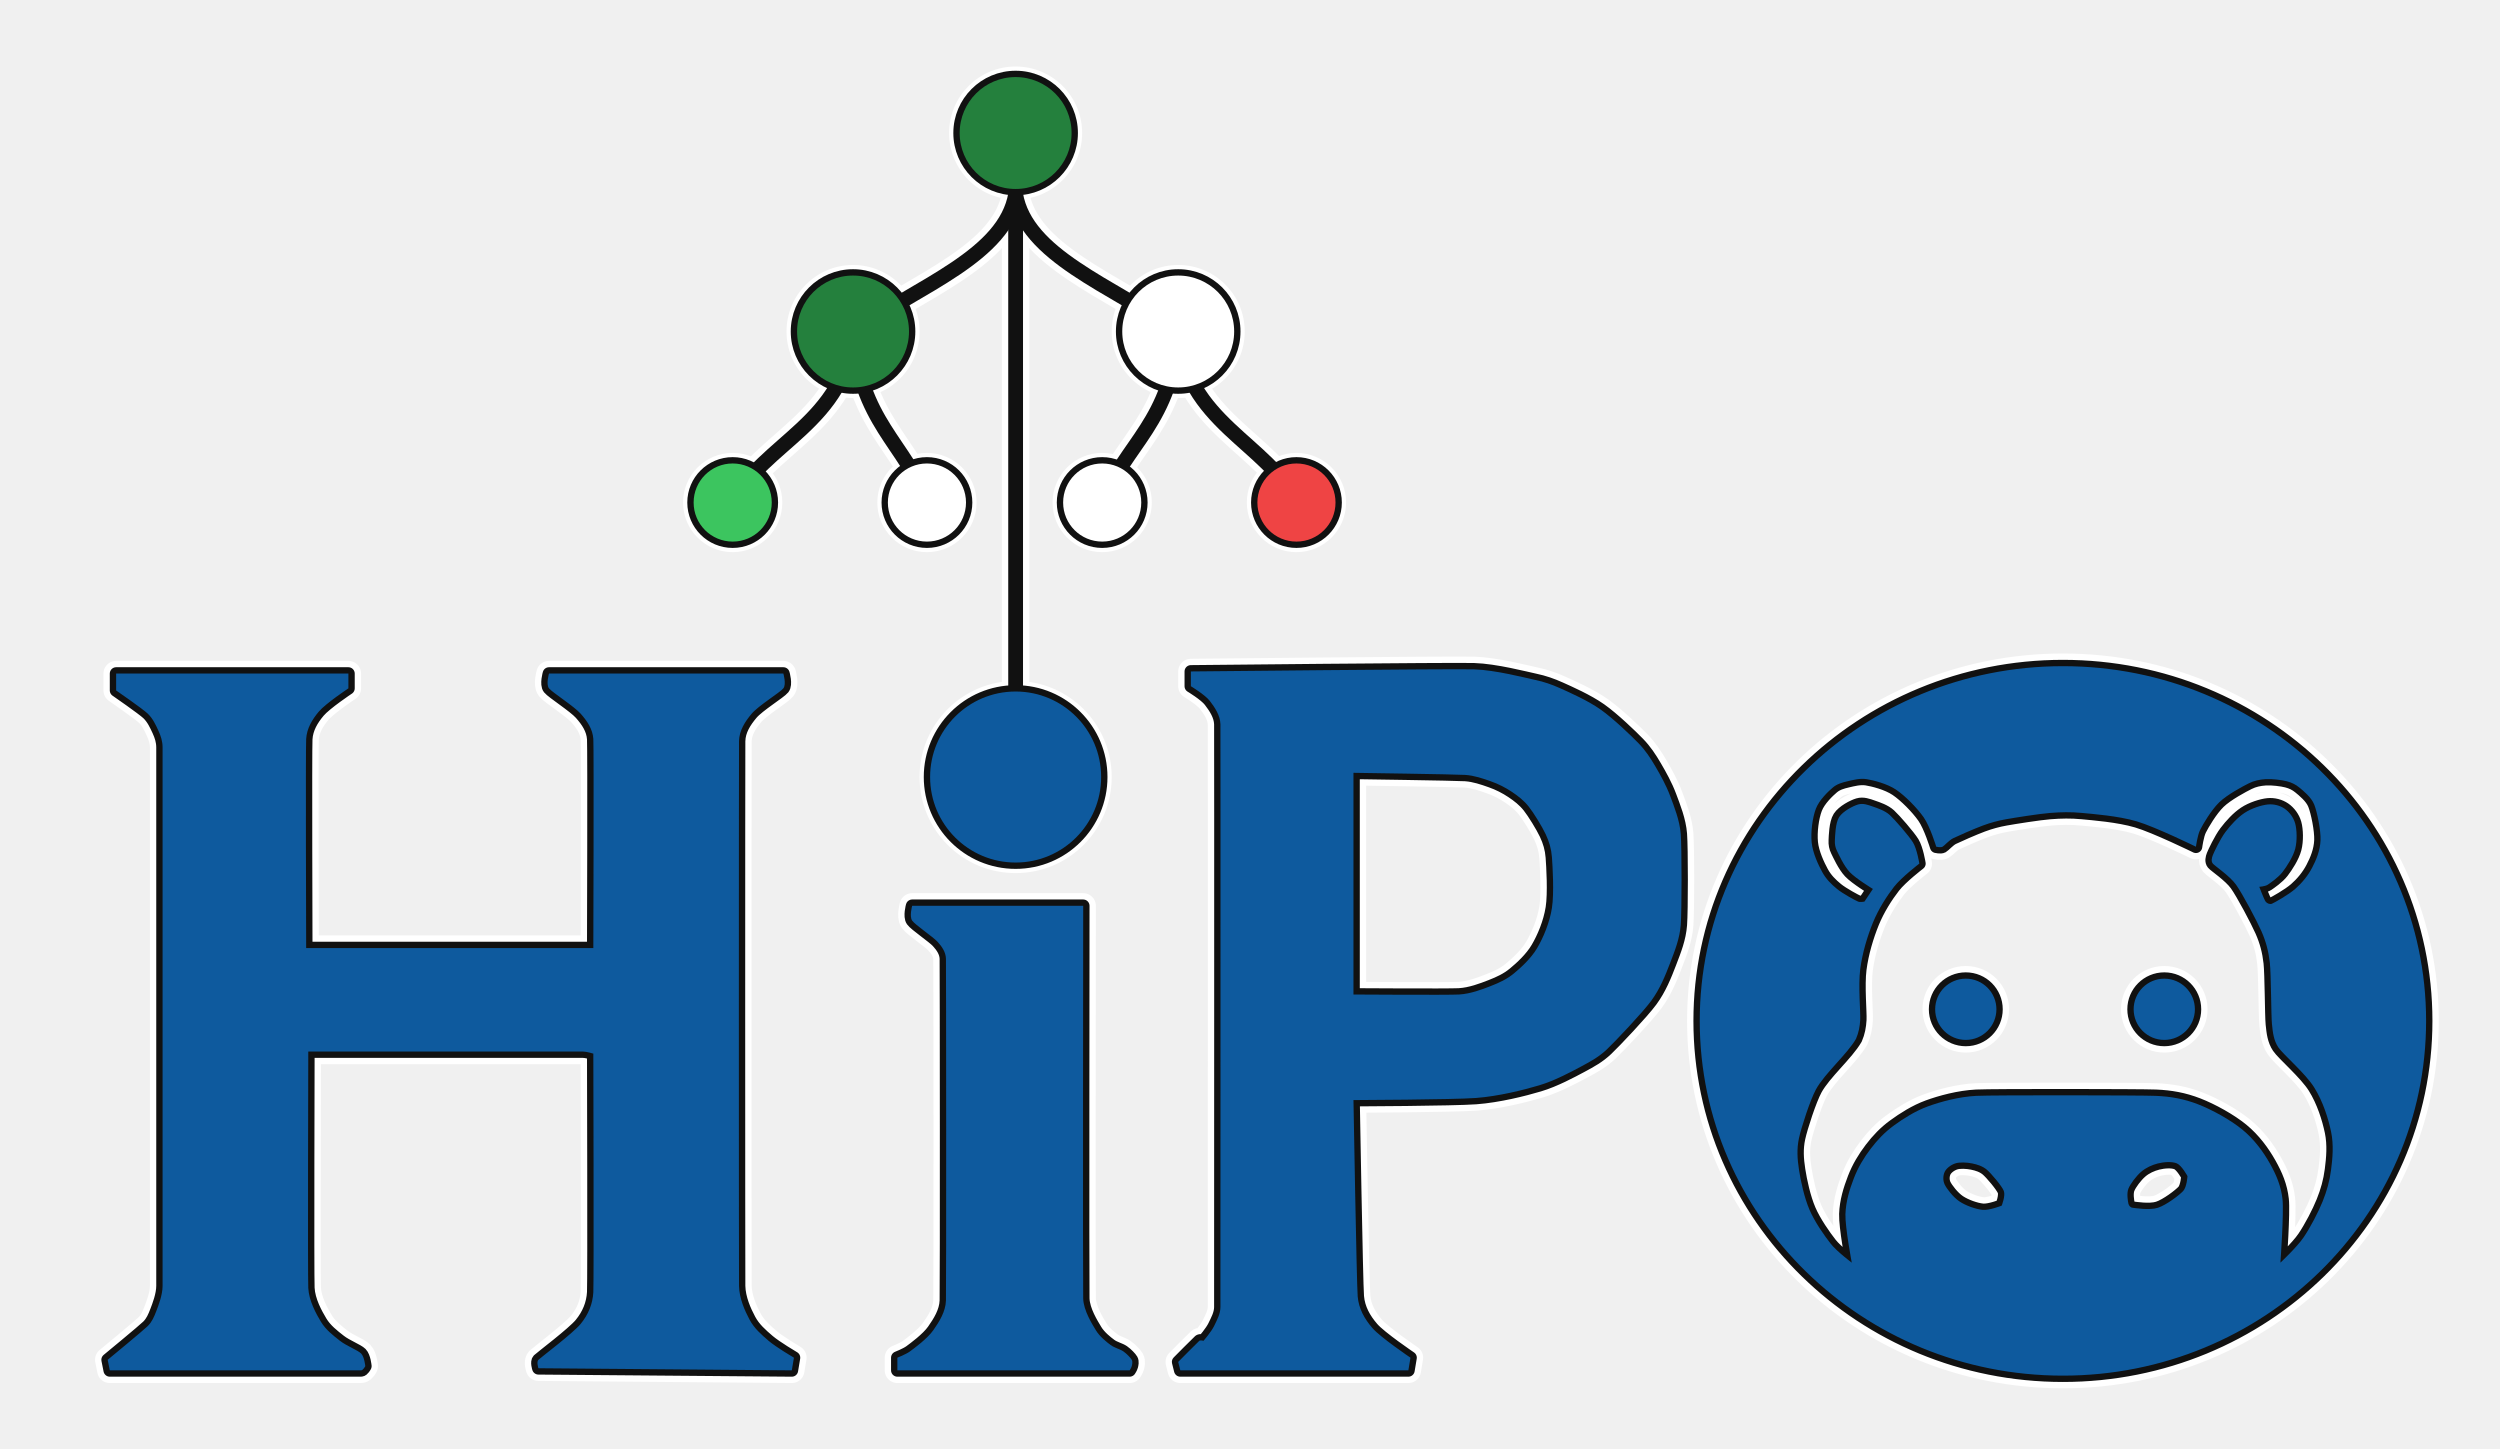
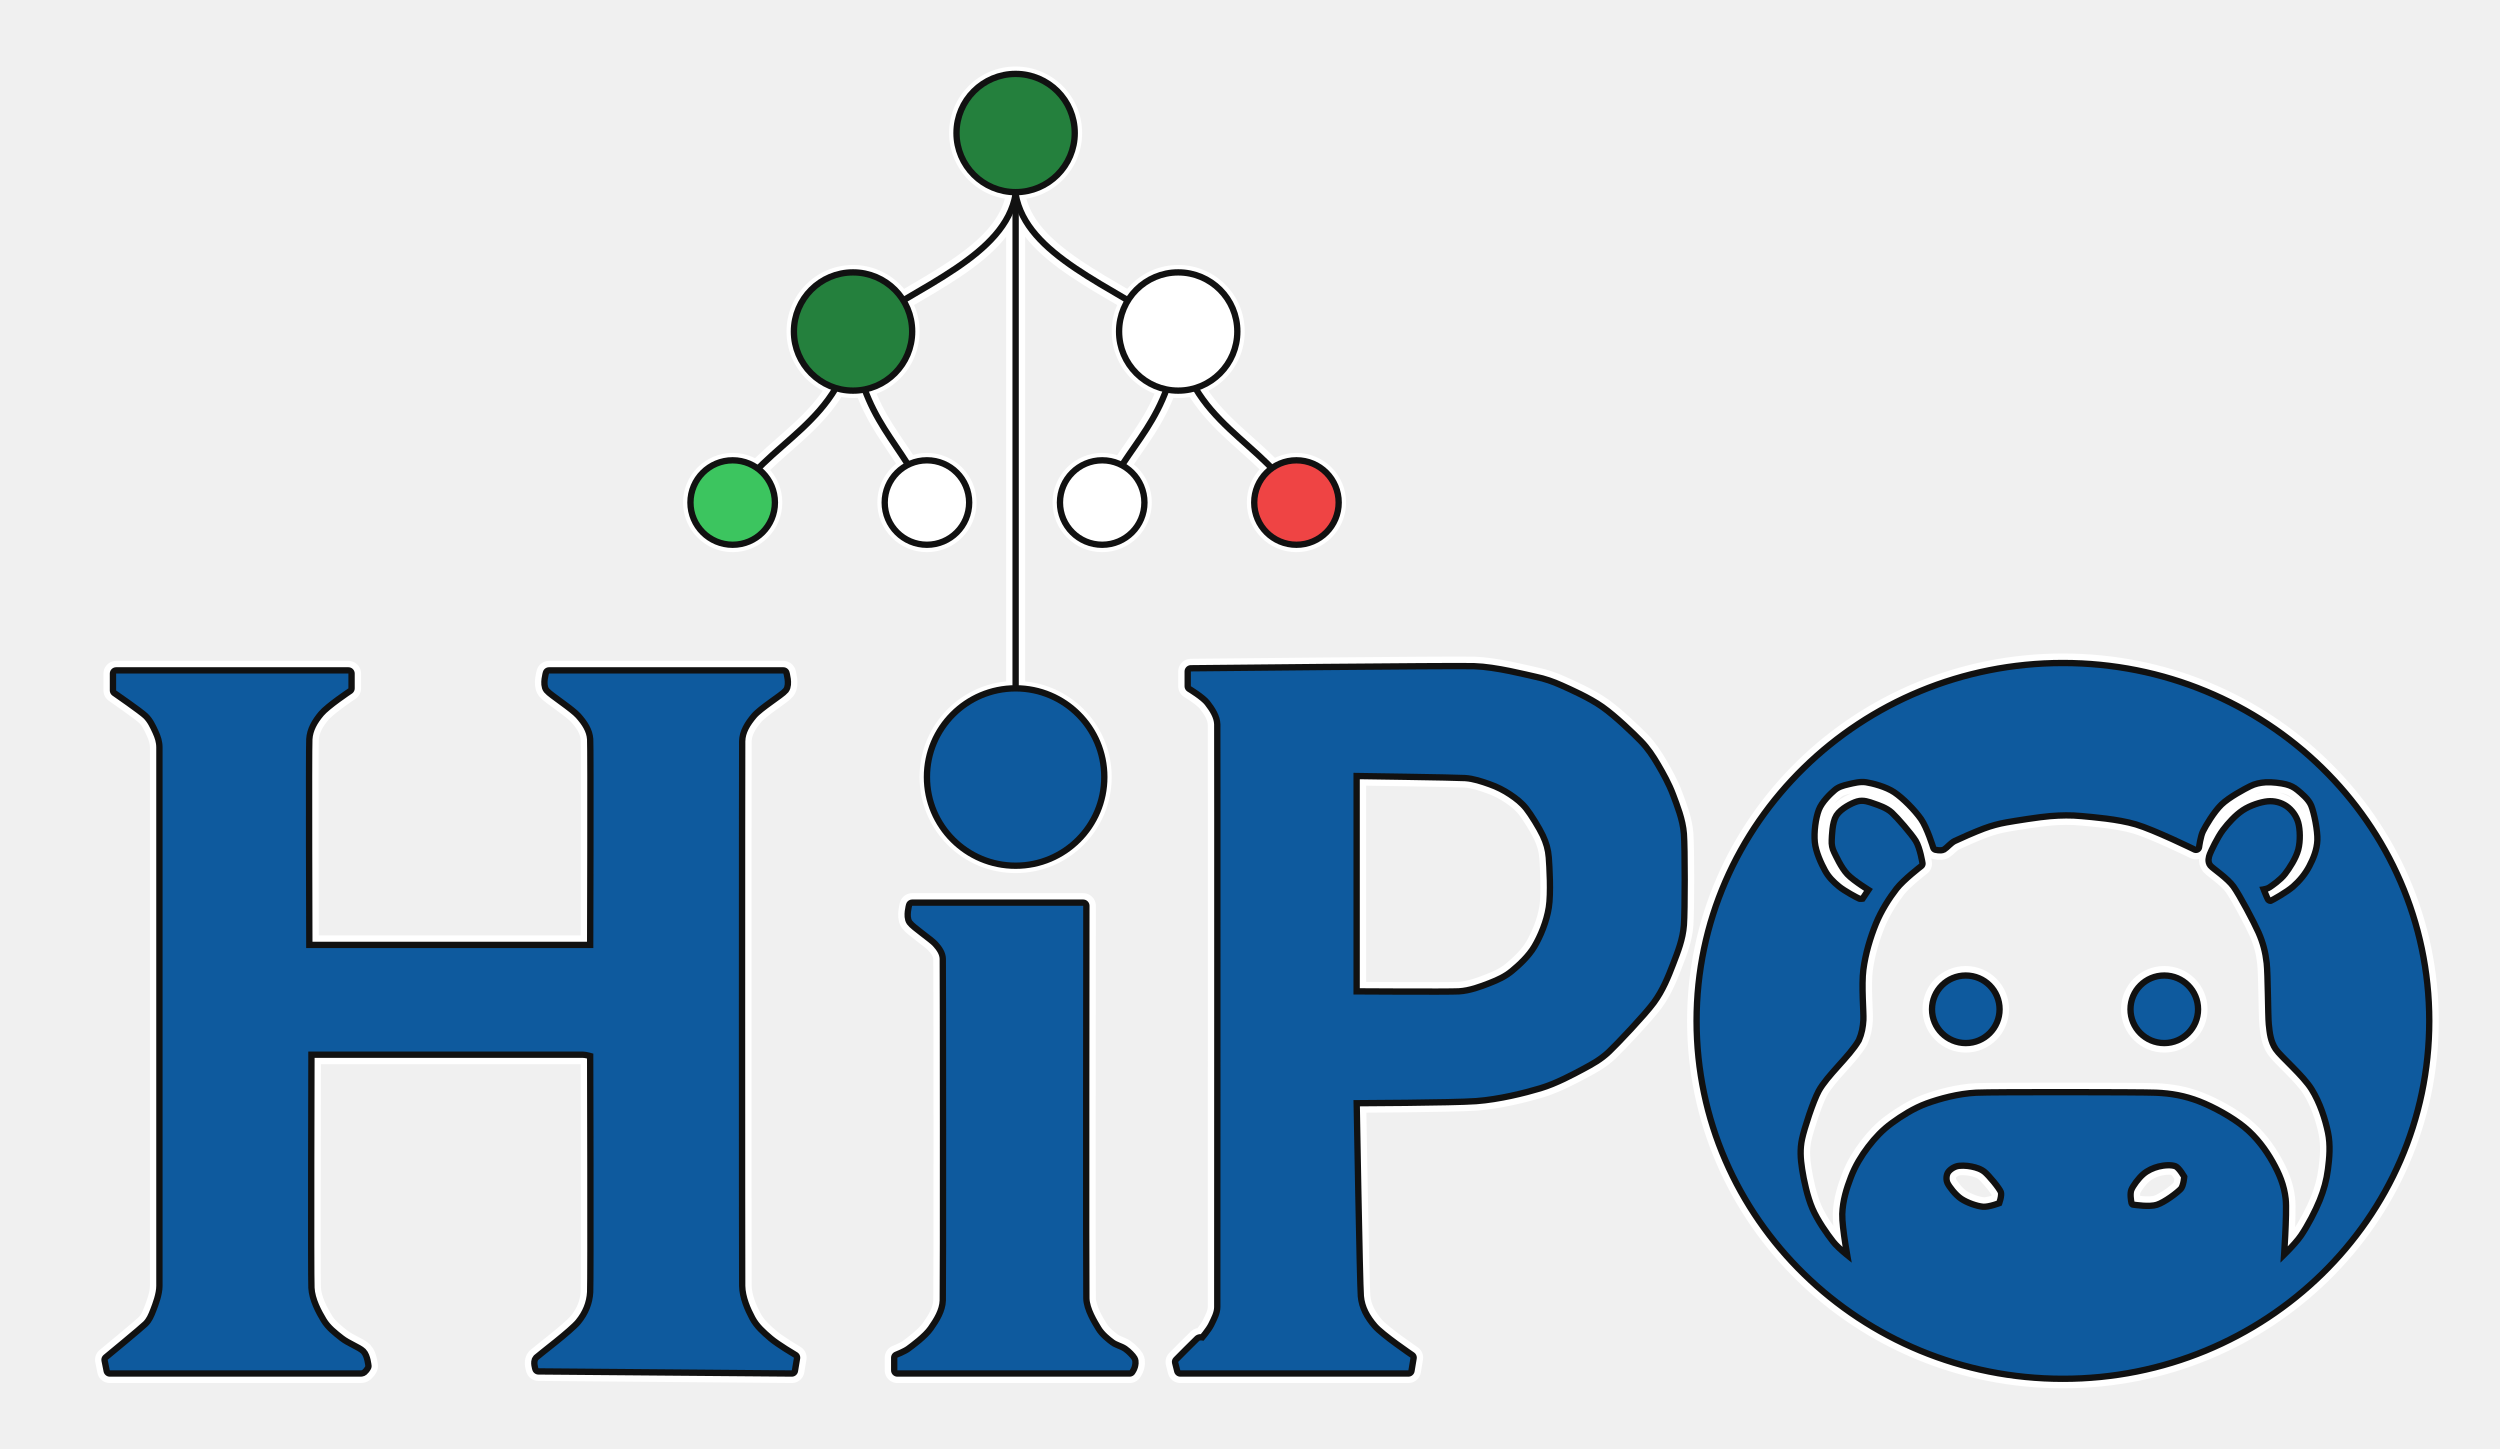
<svg xmlns="http://www.w3.org/2000/svg" width="1184" height="686" viewBox="178 152 1184 686" role="img" aria-labelledby="title desc">
  <path fill="none" stroke="#FFFFFF" stroke-width="12" stroke-linecap="round" stroke-linejoin="round" d="M1327,635.5 A172,168 0 1 0 983,635.5 A172,168 0 1 0 1327,635.5 Z M736,797 C736,797,745.5,787.4,746,787 C746.5,786.6,748,787,748,787 C748,787,751.7,782.7,753,780 C754.3,777.3,756,774.3,756,771 C756,767.7,756.1,499.2,756,495 C755.9,490.8,753.3,487,751,484 C748.7,481,742,477,742,477 C742,477,742,470,742,470 C742,470,865.7,468.7,876,469 C886.3,469.3,900.7,473.1,905,474 C909.3,474.9,913,476.2,917,478 C921,479.8,929.9,483.7,936,488 C942.1,492.3,950.7,500.6,954,504 C957.3,507.4,959.6,510.9,962,515 C964.4,519.1,967.1,523.9,969,529 C970.9,534.1,973.5,540.5,974,547 C974.5,553.5,974.5,583.5,974,590 C973.5,596.5,971.3,602,969,608 C966.7,614,964.2,620.3,960,626 C955.8,631.7,942.7,645.5,939,649 C935.3,652.5,931.5,654.6,927,657 C922.5,659.4,914.4,663.8,907,666 C899.6,668.2,887.7,671.2,877,672 C866.3,672.8,819,673,819,673 C819,673,820.5,760.2,821,766 C821.5,771.8,824.2,776.6,828,781 C831.8,785.4,846,795,846,795 C846,795,845,801,845,801 C845,801,737,801,737,801 C737,801,736,797,736,797Z M229,796 C229,796,246,782,248,780 C250,778,251,775.6,252,773 C253,770.4,255,765.3,255,761 C255,756.7,255,508.9,255,506 C255,503.1,254.2,500.6,253,498 C251.8,495.4,250.4,492.3,248,490 C245.6,487.7,233,479,233,479 C233,479,233,471,233,471 C233,471,343,471,343,471 C343,471,343,478,343,478 C343,478,332.2,485.2,329,489 C325.8,492.8,323.3,497,323,502 C322.7,507,323,601,323,601 C323,601,459,601,459,601 C459,601,459.3,506.7,459,502 C458.7,497.3,456.1,493.5,453,490 C449.9,486.5,439.5,479.9,438,478 C436.5,476.1,438,471,438,471 C438,471,549,471,549,471 C549,471,550.5,476.1,549,478 C547.5,479.9,537.2,486.2,534,490 C530.8,493.8,528.1,498,528,503 C527.9,508,527.9,755.1,528,761 C528.1,766.9,530.8,772.9,533,777 C535.2,781.1,538.5,784,542,787 C545.5,790,554,795,554,795 C554,795,553,801,553,801 C553,801,433,800,433,800 C433,800,432,797,433,796 C434,795,449.4,783.4,453,779 C456.6,774.6,458.7,769.6,459,764 C459.3,758.4,459,651,459,651 C459,651,455.8,650,454,650 C452.2,650,324,650,324,650 C324,650,323.7,756,324,762 C324.3,768,327.7,774.2,330,778 C332.3,781.8,335.8,784.5,339,787 C342.2,789.5,347.4,791.4,349,793 C350.6,794.6,351,799,351,799 C351,799,350,801,349,801 C348,801,230,801,230,801 C230,801,229,796,229,796Z M819,518 C819,518,819,623,819,623 C819,623,863.6,623.3,869,623 C874.4,622.7,879.9,620.6,884,619 C888.1,617.4,891.6,615.8,895,613 C898.4,610.2,903.1,605.9,906,601 C908.9,596.1,911.9,589,913,582 C914.1,575,913.3,562,913,558 C912.7,554,911.7,550.6,910,547 C908.3,543.4,904.3,536.9,902,534 C899.7,531.1,897,529,894,527 C891,525,887.7,523.3,884,522 C880.3,520.7,876.3,519.3,872,519 C867.7,518.7,819,518,819,518Z M1030,691 C1028.9,696.1,1029.2,700.8,1030,706 C1030.8,711.2,1032.5,719.2,1035,725 C1037.5,730.8,1042.1,737.3,1045,741 C1047.9,744.7,1055,750,1055,750 C1055,750,1051.8,733.1,1052,727 C1052.2,720.9,1054,715.2,1056,710 C1058,704.8,1060.8,700.2,1064,696 C1067.2,691.8,1070.6,688.2,1075,685 C1079.4,681.8,1085,678.2,1091,676 C1097,673.8,1105.8,671.4,1114,671 C1122.2,670.6,1191.9,670.7,1199,671 C1206.1,671.3,1212.3,672.4,1219,675 C1225.7,677.6,1234.4,682.4,1240,687 C1245.6,691.6,1249.9,697.5,1253,703 C1256.1,708.5,1258.3,713.7,1259,720 C1259.7,726.3,1258,750,1258,750 C1258,750,1265.8,742.7,1269,738 C1272.2,733.3,1276,726,1278,721 C1280,716,1281.3,711.4,1282,706 C1282.7,700.6,1283.3,694.2,1282,688 C1280.7,681.8,1278.2,673.7,1274,667 C1269.8,660.3,1259.2,651.3,1257,648 C1254.8,644.7,1254.4,641,1254,637 C1253.6,633,1253.6,613.4,1253,608 C1252.4,602.6,1251.2,598,1249,593 C1246.8,588,1240,575.2,1237,571 C1234,566.8,1226.9,562.1,1226,561 C1225.1,559.9,1225.5,558.3,1226,557 C1226.5,555.7,1229.5,549.3,1232,546 C1234.5,542.7,1237.7,539.2,1241,537 C1244.3,534.8,1249.1,533.3,1252,533 C1254.9,532.7,1257.8,533.5,1260,535 C1262.2,536.5,1264.2,539.1,1265,542 C1265.8,544.9,1266,550.2,1265,554 C1264,557.8,1261,562.4,1259,565 C1257,567.6,1253.2,570.2,1252,571 C1250.8,571.8,1248,572,1248,572 C1248,572,1250.3,578.1,1251,579 C1251.7,579.9,1253,580.4,1254,580 C1255,579.6,1261.8,575.8,1265,573 C1268.2,570.2,1271,566.8,1273,563 C1275,559.2,1276.8,554.8,1277,550 C1277.2,545.2,1275.4,536.5,1274,533 C1272.6,529.5,1268.8,526.5,1267,525 C1265.2,523.5,1263.3,522.6,1261,522 C1258.7,521.4,1253.9,520.8,1251,521 C1248.1,521.2,1245.6,521.7,1243,523 C1240.4,524.3,1232.8,528.3,1229,532 C1225.2,535.7,1221.3,542.4,1220,545 C1218.7,547.6,1218,553,1218,553 C1218,553,1198.8,543.6,1190,541 C1181.2,538.4,1169.2,537.5,1164,537 C1158.8,536.5,1154.2,536.6,1149,537 C1143.8,537.4,1131.9,539.3,1128,540 C1124.1,540.7,1120.8,541.6,1117,543 C1113.2,544.4,1105,548,1103,549 C1101,550,1098.9,552.5,1098,553 C1097.1,553.5,1095,553,1095,553 C1095,553,1092.1,543.4,1089,539 C1085.9,534.6,1080.3,528.9,1076,526 C1071.7,523.1,1065.1,521.5,1062,521 C1058.9,520.5,1055.6,521.4,1053,522 C1050.4,522.6,1048,523.3,1046,525 C1044,526.7,1039.6,530.8,1038,535 C1036.4,539.2,1035.5,546,1036,551 C1036.5,556,1039.2,561.7,1041,565 C1042.8,568.3,1045.2,570.7,1048,573 C1050.8,575.3,1057,578.6,1058,579 C1059,579.4,1061,579,1061,579 C1061,579,1065,573,1065,573 C1065,573,1056.8,568,1054,565 C1051.2,562,1048.8,556.6,1048,555 C1047.2,553.4,1046.9,551.8,1047,550 C1047.1,548.2,1047.2,541.8,1049,539 C1050.8,536.2,1055.6,533.7,1058,533 C1060.4,532.3,1062.7,533.2,1065,534 C1067.3,534.8,1070.7,535.9,1073,538 C1075.3,540.1,1082.1,547.9,1084,551 C1085.9,554.1,1087,561,1087,561 C1087,561,1078.5,567.5,1075,572 C1071.5,576.5,1067.6,582.6,1065,589 C1062.4,595.4,1060,603.3,1059,611 C1058,618.7,1059.2,631.8,1059,635 C1058.8,638.2,1058.3,641,1057,644 C1052.8,651.3,1042.2,660.3,1038,668 C1035.3,673,1031.1,685.9,1030,691Z M603,795 C603,795,607.1,793.4,609,792 C610.9,790.6,617.2,786,620,782 C622.8,778,625.8,773.3,626,768 C626.2,762.7,626.1,609.1,626,606 C625.9,602.9,624.1,600.3,622,598 C619.9,595.7,611.4,590,610,588 C608.6,586,610,581,610,581 C610,581,691,581,691,581 C691,581,690.8,761.3,691,767 C691.2,772.7,695.2,779,697,782 C698.8,785,702.1,787.6,704,789 C705.9,790.4,708.4,790.9,710,792 C711.6,793.1,713.5,795.1,714,796 C714.5,796.9,714.2,798.2,714,799 C713.8,799.8,713,801,713,801 C713,801,603,801,603,801 C603,801,603,795,603,795Z M1123.5,630 A14.5,14.5 0 1 0 1094.5,630 A14.5,14.5 0 1 0 1123.5,630Z M1217.5,630 A14.5,14.5 0 1 0 1188.5,630 A14.5,14.5 0 1 0 1217.5,630Z M1099,707 C1098.2,708.7,1098.1,711.1,1099,713 C1099.9,714.9,1103,719,1106,721 C1109,723,1113.8,724.7,1117,725 C1120.2,725.3,1126,723,1126,723 C1126,723,1127.9,718.3,1127,716 C1126.1,713.7,1121,707.7,1119,706 C1117,704.3,1114.5,703.5,1112,703 C1109.5,702.5,1106.1,702.3,1104,703 C1101.9,703.7,1099.8,705.3,1099,707Z M1186,715 C1185.1,717.3,1185.8,721,1186,722 C1186.2,723,1187,723.9,1188,724 C1189,724.1,1196,725.3,1200,724 C1204,722.7,1210.3,717.9,1212,716 C1213.7,714.1,1214,709,1214,709 C1214,709,1211.3,704,1209,703 C1206.7,702,1202.8,702.3,1200,703 C1197.2,703.7,1194.3,705,1192,707 C1189.7,709,1186.9,712.7,1186,715Z" />
  <path fill="none" stroke="#111111" stroke-width="6" stroke-linecap="round" stroke-linejoin="round" d="M1327,635.5 A172,168 0 1 0 983,635.5 A172,168 0 1 0 1327,635.5 Z M736,797 C736,797,745.5,787.4,746,787 C746.5,786.6,748,787,748,787 C748,787,751.7,782.7,753,780 C754.3,777.3,756,774.3,756,771 C756,767.7,756.1,499.2,756,495 C755.9,490.8,753.3,487,751,484 C748.7,481,742,477,742,477 C742,477,742,470,742,470 C742,470,865.7,468.7,876,469 C886.3,469.3,900.7,473.1,905,474 C909.3,474.9,913,476.2,917,478 C921,479.8,929.9,483.7,936,488 C942.1,492.3,950.7,500.6,954,504 C957.3,507.4,959.6,510.9,962,515 C964.4,519.1,967.1,523.9,969,529 C970.9,534.1,973.5,540.5,974,547 C974.5,553.5,974.5,583.5,974,590 C973.5,596.5,971.3,602,969,608 C966.7,614,964.2,620.3,960,626 C955.8,631.7,942.7,645.5,939,649 C935.3,652.5,931.5,654.6,927,657 C922.5,659.4,914.4,663.8,907,666 C899.6,668.2,887.7,671.2,877,672 C866.3,672.8,819,673,819,673 C819,673,820.5,760.2,821,766 C821.5,771.8,824.2,776.6,828,781 C831.8,785.4,846,795,846,795 C846,795,845,801,845,801 C845,801,737,801,737,801 C737,801,736,797,736,797Z M229,796 C229,796,246,782,248,780 C250,778,251,775.6,252,773 C253,770.4,255,765.3,255,761 C255,756.7,255,508.9,255,506 C255,503.1,254.2,500.6,253,498 C251.8,495.4,250.4,492.3,248,490 C245.6,487.7,233,479,233,479 C233,479,233,471,233,471 C233,471,343,471,343,471 C343,471,343,478,343,478 C343,478,332.2,485.2,329,489 C325.8,492.8,323.3,497,323,502 C322.7,507,323,601,323,601 C323,601,459,601,459,601 C459,601,459.3,506.7,459,502 C458.7,497.3,456.1,493.5,453,490 C449.9,486.5,439.5,479.9,438,478 C436.5,476.1,438,471,438,471 C438,471,549,471,549,471 C549,471,550.5,476.1,549,478 C547.5,479.9,537.2,486.2,534,490 C530.8,493.8,528.1,498,528,503 C527.9,508,527.9,755.1,528,761 C528.1,766.9,530.8,772.9,533,777 C535.2,781.1,538.5,784,542,787 C545.5,790,554,795,554,795 C554,795,553,801,553,801 C553,801,433,800,433,800 C433,800,432,797,433,796 C434,795,449.4,783.4,453,779 C456.6,774.6,458.7,769.6,459,764 C459.3,758.4,459,651,459,651 C459,651,455.8,650,454,650 C452.2,650,324,650,324,650 C324,650,323.7,756,324,762 C324.3,768,327.7,774.2,330,778 C332.3,781.8,335.8,784.5,339,787 C342.2,789.5,347.4,791.4,349,793 C350.6,794.6,351,799,351,799 C351,799,350,801,349,801 C348,801,230,801,230,801 C230,801,229,796,229,796Z M819,518 C819,518,819,623,819,623 C819,623,863.6,623.3,869,623 C874.4,622.7,879.9,620.6,884,619 C888.1,617.4,891.6,615.8,895,613 C898.4,610.2,903.1,605.9,906,601 C908.9,596.1,911.9,589,913,582 C914.1,575,913.3,562,913,558 C912.7,554,911.7,550.6,910,547 C908.3,543.4,904.3,536.9,902,534 C899.7,531.1,897,529,894,527 C891,525,887.7,523.3,884,522 C880.3,520.7,876.3,519.3,872,519 C867.7,518.7,819,518,819,518Z M1030,691 C1028.9,696.1,1029.2,700.8,1030,706 C1030.8,711.2,1032.5,719.2,1035,725 C1037.5,730.8,1042.1,737.3,1045,741 C1047.9,744.7,1055,750,1055,750 C1055,750,1051.8,733.1,1052,727 C1052.2,720.9,1054,715.2,1056,710 C1058,704.8,1060.8,700.2,1064,696 C1067.2,691.8,1070.6,688.2,1075,685 C1079.4,681.8,1085,678.2,1091,676 C1097,673.8,1105.8,671.4,1114,671 C1122.2,670.6,1191.9,670.7,1199,671 C1206.1,671.3,1212.3,672.4,1219,675 C1225.7,677.6,1234.4,682.4,1240,687 C1245.6,691.6,1249.9,697.5,1253,703 C1256.1,708.5,1258.3,713.7,1259,720 C1259.7,726.3,1258,750,1258,750 C1258,750,1265.8,742.7,1269,738 C1272.2,733.3,1276,726,1278,721 C1280,716,1281.3,711.4,1282,706 C1282.7,700.6,1283.3,694.2,1282,688 C1280.7,681.8,1278.2,673.7,1274,667 C1269.8,660.3,1259.2,651.3,1257,648 C1254.8,644.7,1254.4,641,1254,637 C1253.6,633,1253.6,613.4,1253,608 C1252.4,602.6,1251.2,598,1249,593 C1246.8,588,1240,575.2,1237,571 C1234,566.8,1226.9,562.1,1226,561 C1225.1,559.9,1225.5,558.3,1226,557 C1226.5,555.7,1229.5,549.3,1232,546 C1234.5,542.7,1237.7,539.2,1241,537 C1244.3,534.8,1249.1,533.3,1252,533 C1254.9,532.7,1257.8,533.5,1260,535 C1262.2,536.5,1264.2,539.1,1265,542 C1265.8,544.9,1266,550.2,1265,554 C1264,557.8,1261,562.4,1259,565 C1257,567.6,1253.2,570.2,1252,571 C1250.8,571.8,1248,572,1248,572 C1248,572,1250.3,578.1,1251,579 C1251.7,579.9,1253,580.4,1254,580 C1255,579.6,1261.8,575.8,1265,573 C1268.2,570.2,1271,566.8,1273,563 C1275,559.2,1276.8,554.8,1277,550 C1277.2,545.2,1275.4,536.5,1274,533 C1272.6,529.5,1268.8,526.5,1267,525 C1265.2,523.5,1263.3,522.6,1261,522 C1258.7,521.4,1253.9,520.8,1251,521 C1248.1,521.2,1245.6,521.7,1243,523 C1240.4,524.3,1232.8,528.3,1229,532 C1225.2,535.7,1221.3,542.4,1220,545 C1218.7,547.6,1218,553,1218,553 C1218,553,1198.8,543.6,1190,541 C1181.2,538.4,1169.2,537.5,1164,537 C1158.8,536.5,1154.2,536.6,1149,537 C1143.8,537.4,1131.9,539.3,1128,540 C1124.1,540.7,1120.8,541.6,1117,543 C1113.2,544.4,1105,548,1103,549 C1101,550,1098.9,552.5,1098,553 C1097.1,553.5,1095,553,1095,553 C1095,553,1092.1,543.4,1089,539 C1085.9,534.6,1080.3,528.9,1076,526 C1071.7,523.1,1065.1,521.5,1062,521 C1058.9,520.5,1055.6,521.4,1053,522 C1050.4,522.6,1048,523.3,1046,525 C1044,526.7,1039.6,530.8,1038,535 C1036.4,539.2,1035.5,546,1036,551 C1036.5,556,1039.2,561.7,1041,565 C1042.8,568.3,1045.2,570.7,1048,573 C1050.8,575.3,1057,578.6,1058,579 C1059,579.4,1061,579,1061,579 C1061,579,1065,573,1065,573 C1065,573,1056.8,568,1054,565 C1051.2,562,1048.8,556.6,1048,555 C1047.2,553.4,1046.9,551.8,1047,550 C1047.1,548.2,1047.2,541.8,1049,539 C1050.8,536.2,1055.6,533.7,1058,533 C1060.4,532.3,1062.7,533.2,1065,534 C1067.3,534.8,1070.7,535.9,1073,538 C1075.3,540.1,1082.1,547.9,1084,551 C1085.9,554.1,1087,561,1087,561 C1087,561,1078.5,567.5,1075,572 C1071.5,576.5,1067.6,582.6,1065,589 C1062.4,595.4,1060,603.3,1059,611 C1058,618.7,1059.2,631.8,1059,635 C1058.8,638.2,1058.3,641,1057,644 C1052.8,651.3,1042.2,660.3,1038,668 C1035.3,673,1031.1,685.9,1030,691Z M603,795 C603,795,607.1,793.4,609,792 C610.9,790.6,617.2,786,620,782 C622.8,778,625.8,773.3,626,768 C626.2,762.7,626.1,609.1,626,606 C625.9,602.9,624.1,600.3,622,598 C619.9,595.7,611.4,590,610,588 C608.6,586,610,581,610,581 C610,581,691,581,691,581 C691,581,690.8,761.3,691,767 C691.2,772.7,695.2,779,697,782 C698.8,785,702.1,787.6,704,789 C705.9,790.4,708.4,790.9,710,792 C711.6,793.1,713.5,795.1,714,796 C714.5,796.9,714.2,798.2,714,799 C713.8,799.8,713,801,713,801 C713,801,603,801,603,801 C603,801,603,795,603,795Z M1123.5,630 A14.5,14.5 0 1 0 1094.5,630 A14.5,14.5 0 1 0 1123.5,630Z M1217.5,630 A14.5,14.5 0 1 0 1188.5,630 A14.5,14.5 0 1 0 1217.5,630Z M1099,707 C1098.2,708.7,1098.1,711.1,1099,713 C1099.9,714.9,1103,719,1106,721 C1109,723,1113.8,724.7,1117,725 C1120.2,725.3,1126,723,1126,723 C1126,723,1127.9,718.3,1127,716 C1126.1,713.7,1121,707.7,1119,706 C1117,704.3,1114.5,703.5,1112,703 C1109.5,702.5,1106.1,702.3,1104,703 C1101.9,703.7,1099.8,705.3,1099,707Z M1186,715 C1185.1,717.3,1185.8,721,1186,722 C1186.2,723,1187,723.9,1188,724 C1189,724.1,1196,725.3,1200,724 C1204,722.7,1210.3,717.9,1212,716 C1213.7,714.1,1214,709,1214,709 C1214,709,1211.3,704,1209,703 C1206.7,702,1202.8,702.3,1200,703 C1197.2,703.7,1194.3,705,1192,707 C1189.7,709,1186.9,712.7,1186,715Z" />
  <path fill="#0e5a9e" stroke="none" fill-rule="evenodd" d="M1327,635.5 A172,168 0 1 0 983,635.5 A172,168 0 1 0 1327,635.5 Z M736,797 C736,797,745.5,787.4,746,787 C746.5,786.6,748,787,748,787 C748,787,751.7,782.7,753,780 C754.3,777.3,756,774.3,756,771 C756,767.7,756.1,499.2,756,495 C755.9,490.8,753.3,487,751,484 C748.7,481,742,477,742,477 C742,477,742,470,742,470 C742,470,865.7,468.7,876,469 C886.3,469.3,900.7,473.1,905,474 C909.3,474.9,913,476.2,917,478 C921,479.8,929.9,483.7,936,488 C942.1,492.3,950.7,500.6,954,504 C957.3,507.4,959.6,510.9,962,515 C964.4,519.1,967.1,523.9,969,529 C970.9,534.1,973.5,540.5,974,547 C974.5,553.5,974.5,583.5,974,590 C973.5,596.5,971.3,602,969,608 C966.7,614,964.2,620.3,960,626 C955.8,631.7,942.7,645.5,939,649 C935.3,652.5,931.5,654.6,927,657 C922.5,659.4,914.4,663.8,907,666 C899.6,668.2,887.7,671.2,877,672 C866.3,672.8,819,673,819,673 C819,673,820.5,760.2,821,766 C821.5,771.8,824.2,776.6,828,781 C831.8,785.4,846,795,846,795 C846,795,845,801,845,801 C845,801,737,801,737,801 C737,801,736,797,736,797Z M229,796 C229,796,246,782,248,780 C250,778,251,775.6,252,773 C253,770.4,255,765.3,255,761 C255,756.7,255,508.9,255,506 C255,503.1,254.2,500.6,253,498 C251.8,495.4,250.4,492.3,248,490 C245.6,487.7,233,479,233,479 C233,479,233,471,233,471 C233,471,343,471,343,471 C343,471,343,478,343,478 C343,478,332.2,485.2,329,489 C325.8,492.8,323.3,497,323,502 C322.7,507,323,601,323,601 C323,601,459,601,459,601 C459,601,459.3,506.7,459,502 C458.7,497.3,456.1,493.5,453,490 C449.9,486.5,439.5,479.9,438,478 C436.5,476.1,438,471,438,471 C438,471,549,471,549,471 C549,471,550.5,476.1,549,478 C547.5,479.9,537.2,486.2,534,490 C530.8,493.8,528.1,498,528,503 C527.9,508,527.9,755.1,528,761 C528.1,766.9,530.8,772.9,533,777 C535.2,781.1,538.5,784,542,787 C545.5,790,554,795,554,795 C554,795,553,801,553,801 C553,801,433,800,433,800 C433,800,432,797,433,796 C434,795,449.4,783.4,453,779 C456.6,774.6,458.7,769.6,459,764 C459.3,758.4,459,651,459,651 C459,651,455.8,650,454,650 C452.2,650,324,650,324,650 C324,650,323.7,756,324,762 C324.3,768,327.7,774.2,330,778 C332.3,781.8,335.8,784.5,339,787 C342.2,789.5,347.4,791.4,349,793 C350.6,794.6,351,799,351,799 C351,799,350,801,349,801 C348,801,230,801,230,801 C230,801,229,796,229,796Z M819,518 C819,518,819,623,819,623 C819,623,863.6,623.3,869,623 C874.4,622.7,879.9,620.6,884,619 C888.1,617.4,891.6,615.8,895,613 C898.4,610.2,903.1,605.9,906,601 C908.9,596.1,911.9,589,913,582 C914.1,575,913.3,562,913,558 C912.7,554,911.7,550.6,910,547 C908.3,543.4,904.3,536.9,902,534 C899.7,531.1,897,529,894,527 C891,525,887.7,523.3,884,522 C880.3,520.7,876.3,519.3,872,519 C867.7,518.7,819,518,819,518Z M1030,691 C1028.9,696.1,1029.2,700.8,1030,706 C1030.8,711.2,1032.5,719.2,1035,725 C1037.5,730.8,1042.1,737.3,1045,741 C1047.9,744.7,1055,750,1055,750 C1055,750,1051.8,733.1,1052,727 C1052.2,720.9,1054,715.2,1056,710 C1058,704.8,1060.8,700.2,1064,696 C1067.2,691.8,1070.6,688.2,1075,685 C1079.4,681.8,1085,678.2,1091,676 C1097,673.8,1105.8,671.4,1114,671 C1122.2,670.6,1191.9,670.7,1199,671 C1206.1,671.3,1212.3,672.4,1219,675 C1225.7,677.6,1234.4,682.4,1240,687 C1245.6,691.6,1249.9,697.5,1253,703 C1256.1,708.5,1258.3,713.7,1259,720 C1259.7,726.3,1258,750,1258,750 C1258,750,1265.8,742.7,1269,738 C1272.2,733.3,1276,726,1278,721 C1280,716,1281.3,711.4,1282,706 C1282.7,700.6,1283.3,694.2,1282,688 C1280.7,681.8,1278.2,673.7,1274,667 C1269.8,660.3,1259.2,651.3,1257,648 C1254.8,644.7,1254.4,641,1254,637 C1253.6,633,1253.6,613.4,1253,608 C1252.4,602.6,1251.2,598,1249,593 C1246.8,588,1240,575.2,1237,571 C1234,566.8,1226.9,562.1,1226,561 C1225.1,559.9,1225.5,558.3,1226,557 C1226.5,555.7,1229.5,549.3,1232,546 C1234.5,542.7,1237.7,539.2,1241,537 C1244.3,534.8,1249.1,533.3,1252,533 C1254.9,532.7,1257.8,533.5,1260,535 C1262.2,536.5,1264.2,539.1,1265,542 C1265.8,544.9,1266,550.2,1265,554 C1264,557.8,1261,562.4,1259,565 C1257,567.6,1253.2,570.2,1252,571 C1250.8,571.8,1248,572,1248,572 C1248,572,1250.3,578.1,1251,579 C1251.7,579.9,1253,580.4,1254,580 C1255,579.6,1261.8,575.8,1265,573 C1268.2,570.2,1271,566.8,1273,563 C1275,559.2,1276.8,554.8,1277,550 C1277.2,545.2,1275.4,536.5,1274,533 C1272.6,529.5,1268.8,526.5,1267,525 C1265.2,523.5,1263.3,522.6,1261,522 C1258.7,521.4,1253.9,520.8,1251,521 C1248.1,521.2,1245.6,521.7,1243,523 C1240.4,524.3,1232.8,528.3,1229,532 C1225.2,535.7,1221.3,542.4,1220,545 C1218.7,547.6,1218,553,1218,553 C1218,553,1198.8,543.6,1190,541 C1181.2,538.4,1169.2,537.5,1164,537 C1158.8,536.5,1154.2,536.6,1149,537 C1143.8,537.4,1131.9,539.3,1128,540 C1124.1,540.7,1120.8,541.6,1117,543 C1113.2,544.4,1105,548,1103,549 C1101,550,1098.9,552.5,1098,553 C1097.1,553.5,1095,553,1095,553 C1095,553,1092.1,543.4,1089,539 C1085.9,534.6,1080.3,528.9,1076,526 C1071.7,523.1,1065.1,521.5,1062,521 C1058.9,520.5,1055.6,521.4,1053,522 C1050.4,522.6,1048,523.3,1046,525 C1044,526.7,1039.6,530.8,1038,535 C1036.4,539.2,1035.5,546,1036,551 C1036.5,556,1039.2,561.7,1041,565 C1042.8,568.3,1045.2,570.7,1048,573 C1050.8,575.3,1057,578.6,1058,579 C1059,579.4,1061,579,1061,579 C1061,579,1065,573,1065,573 C1065,573,1056.8,568,1054,565 C1051.2,562,1048.8,556.6,1048,555 C1047.2,553.4,1046.9,551.8,1047,550 C1047.1,548.2,1047.2,541.8,1049,539 C1050.8,536.2,1055.6,533.7,1058,533 C1060.4,532.3,1062.7,533.2,1065,534 C1067.3,534.8,1070.7,535.9,1073,538 C1075.3,540.1,1082.1,547.9,1084,551 C1085.9,554.1,1087,561,1087,561 C1087,561,1078.5,567.5,1075,572 C1071.5,576.5,1067.6,582.6,1065,589 C1062.4,595.4,1060,603.3,1059,611 C1058,618.7,1059.2,631.8,1059,635 C1058.8,638.2,1058.3,641,1057,644 C1052.8,651.3,1042.2,660.3,1038,668 C1035.3,673,1031.1,685.9,1030,691Z M603,795 C603,795,607.1,793.4,609,792 C610.9,790.6,617.2,786,620,782 C622.8,778,625.8,773.3,626,768 C626.2,762.7,626.1,609.1,626,606 C625.9,602.9,624.1,600.3,622,598 C619.9,595.7,611.4,590,610,588 C608.6,586,610,581,610,581 C610,581,691,581,691,581 C691,581,690.8,761.3,691,767 C691.2,772.7,695.2,779,697,782 C698.8,785,702.1,787.6,704,789 C705.9,790.4,708.4,790.9,710,792 C711.6,793.1,713.5,795.1,714,796 C714.5,796.9,714.2,798.2,714,799 C713.8,799.8,713,801,713,801 C713,801,603,801,603,801 C603,801,603,795,603,795Z M1123.5,630 A14.5,14.5 0 1 0 1094.5,630 A14.5,14.5 0 1 0 1123.5,630Z M1217.5,630 A14.5,14.5 0 1 0 1188.5,630 A14.5,14.5 0 1 0 1217.5,630Z M1099,707 C1098.2,708.7,1098.1,711.1,1099,713 C1099.9,714.9,1103,719,1106,721 C1109,723,1113.8,724.7,1117,725 C1120.2,725.3,1126,723,1126,723 C1126,723,1127.9,718.3,1127,716 C1126.1,713.7,1121,707.7,1119,706 C1117,704.3,1114.5,703.5,1112,703 C1109.5,702.5,1106.1,702.3,1104,703 C1101.9,703.7,1099.8,705.3,1099,707Z M1186,715 C1185.1,717.3,1185.8,721,1186,722 C1186.2,723,1187,723.9,1188,724 C1189,724.1,1196,725.3,1200,724 C1204,722.7,1210.3,717.9,1212,716 C1213.7,714.1,1214,709,1214,709 C1214,709,1211.3,704,1209,703 C1206.7,702,1202.8,702.3,1200,703 C1197.2,703.7,1194.3,705,1192,707 C1189.7,709,1186.9,712.7,1186,715Z" />
  <g fill="#FFFFFF" stroke="#FFFFFF" stroke-linecap="round" stroke-linejoin="round">
-     <g fill="none" stroke-width="13">
+     <g fill="none" stroke-width="9">
      <path d="M659 520 V215" />
      <path d="M659 244 C654 273 614 287 582 309" />
      <path d="M659 244 C664 273 704 287 736 309" />
      <path d="M582 309 C579 352 539 362 525 390" />
      <path d="M582 309 C585 352 607 362 617 390" />
      <path d="M736 309 C733 352 711 362 700 390" />
      <path d="M736 309 C739 352 779 362 792 390" />
    </g>
    <circle cx="659" cy="215" r="31" />
    <circle cx="582" cy="309" r="31" />
    <circle cx="736" cy="309" r="31" />
    <circle cx="525" cy="390" r="23" />
    <circle cx="617" cy="390" r="23" />
    <circle cx="700" cy="390" r="23" />
    <circle cx="792" cy="390" r="23" />
    <circle cx="659" cy="520" r="45" />
  </g>
-   <g fill="none" stroke="#111111" stroke-width="7" stroke-linecap="round" stroke-linejoin="round">
+   <g fill="none" stroke="#111111" stroke-width="3" stroke-linecap="round" stroke-linejoin="round">
    <path d="M659 520 V215" />
    <path d="M659 244 C654 273 614 287 582 309" />
    <path d="M659 244 C664 273 704 287 736 309" />
    <path d="M582 309 C579 352 539 362 525 390" />
    <path d="M582 309 C585 352 607 362 617 390" />
    <path d="M736 309 C733 352 711 362 700 390" />
    <path d="M736 309 C739 352 779 362 792 390" />
  </g>
  <circle cx="659" cy="520" r="42" fill="#0e5a9e" stroke="#111111" stroke-width="3" />
  <circle cx="659" cy="215" r="28" fill="#24803d" stroke="#111111" stroke-width="3" />
  <circle cx="582" cy="309" r="28" fill="#24803d" stroke="#111111" stroke-width="3" />
  <circle cx="736" cy="309" r="28" fill="#ffffff" stroke="#111111" stroke-width="3" />
  <circle cx="525" cy="390" r="20" fill="#3cc55f" stroke="#111111" stroke-width="3" />
  <circle cx="617" cy="390" r="20" fill="#ffffff" stroke="#111111" stroke-width="3" />
  <circle cx="700" cy="390" r="20" fill="#ffffff" stroke="#111111" stroke-width="3" />
  <circle cx="792" cy="390" r="20" fill="#ef4444" stroke="#111111" stroke-width="3" />
</svg>
